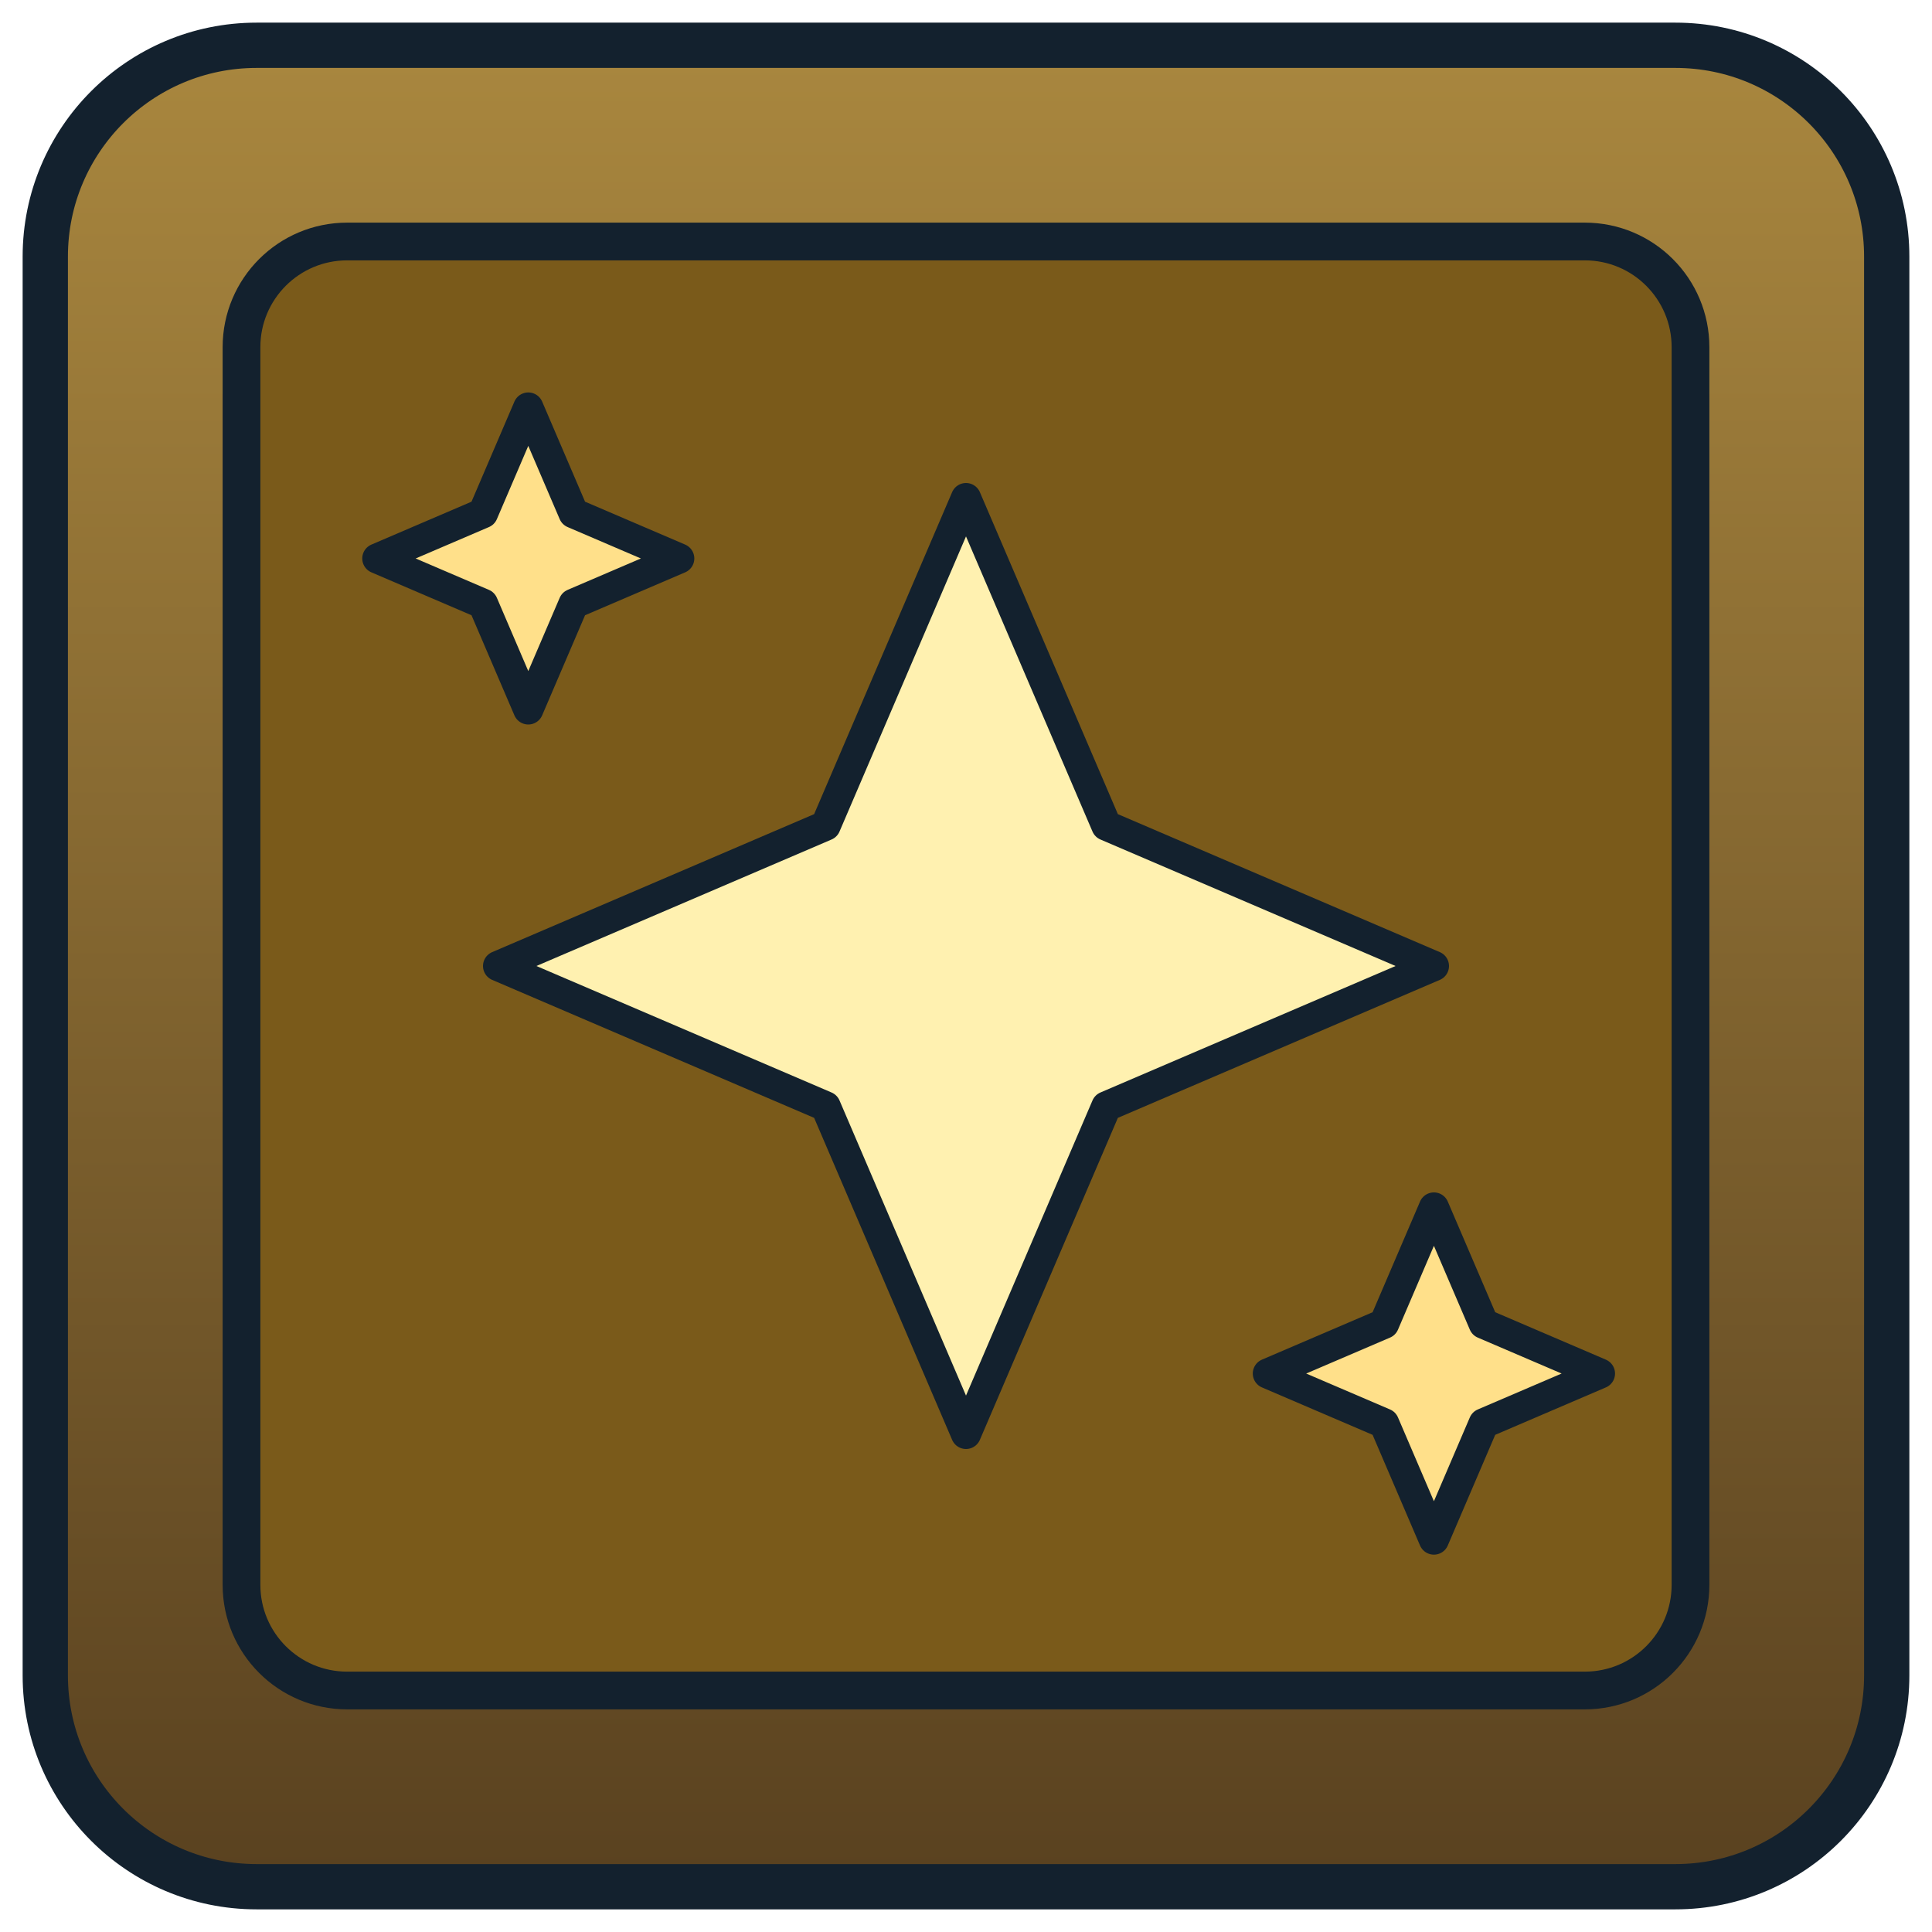
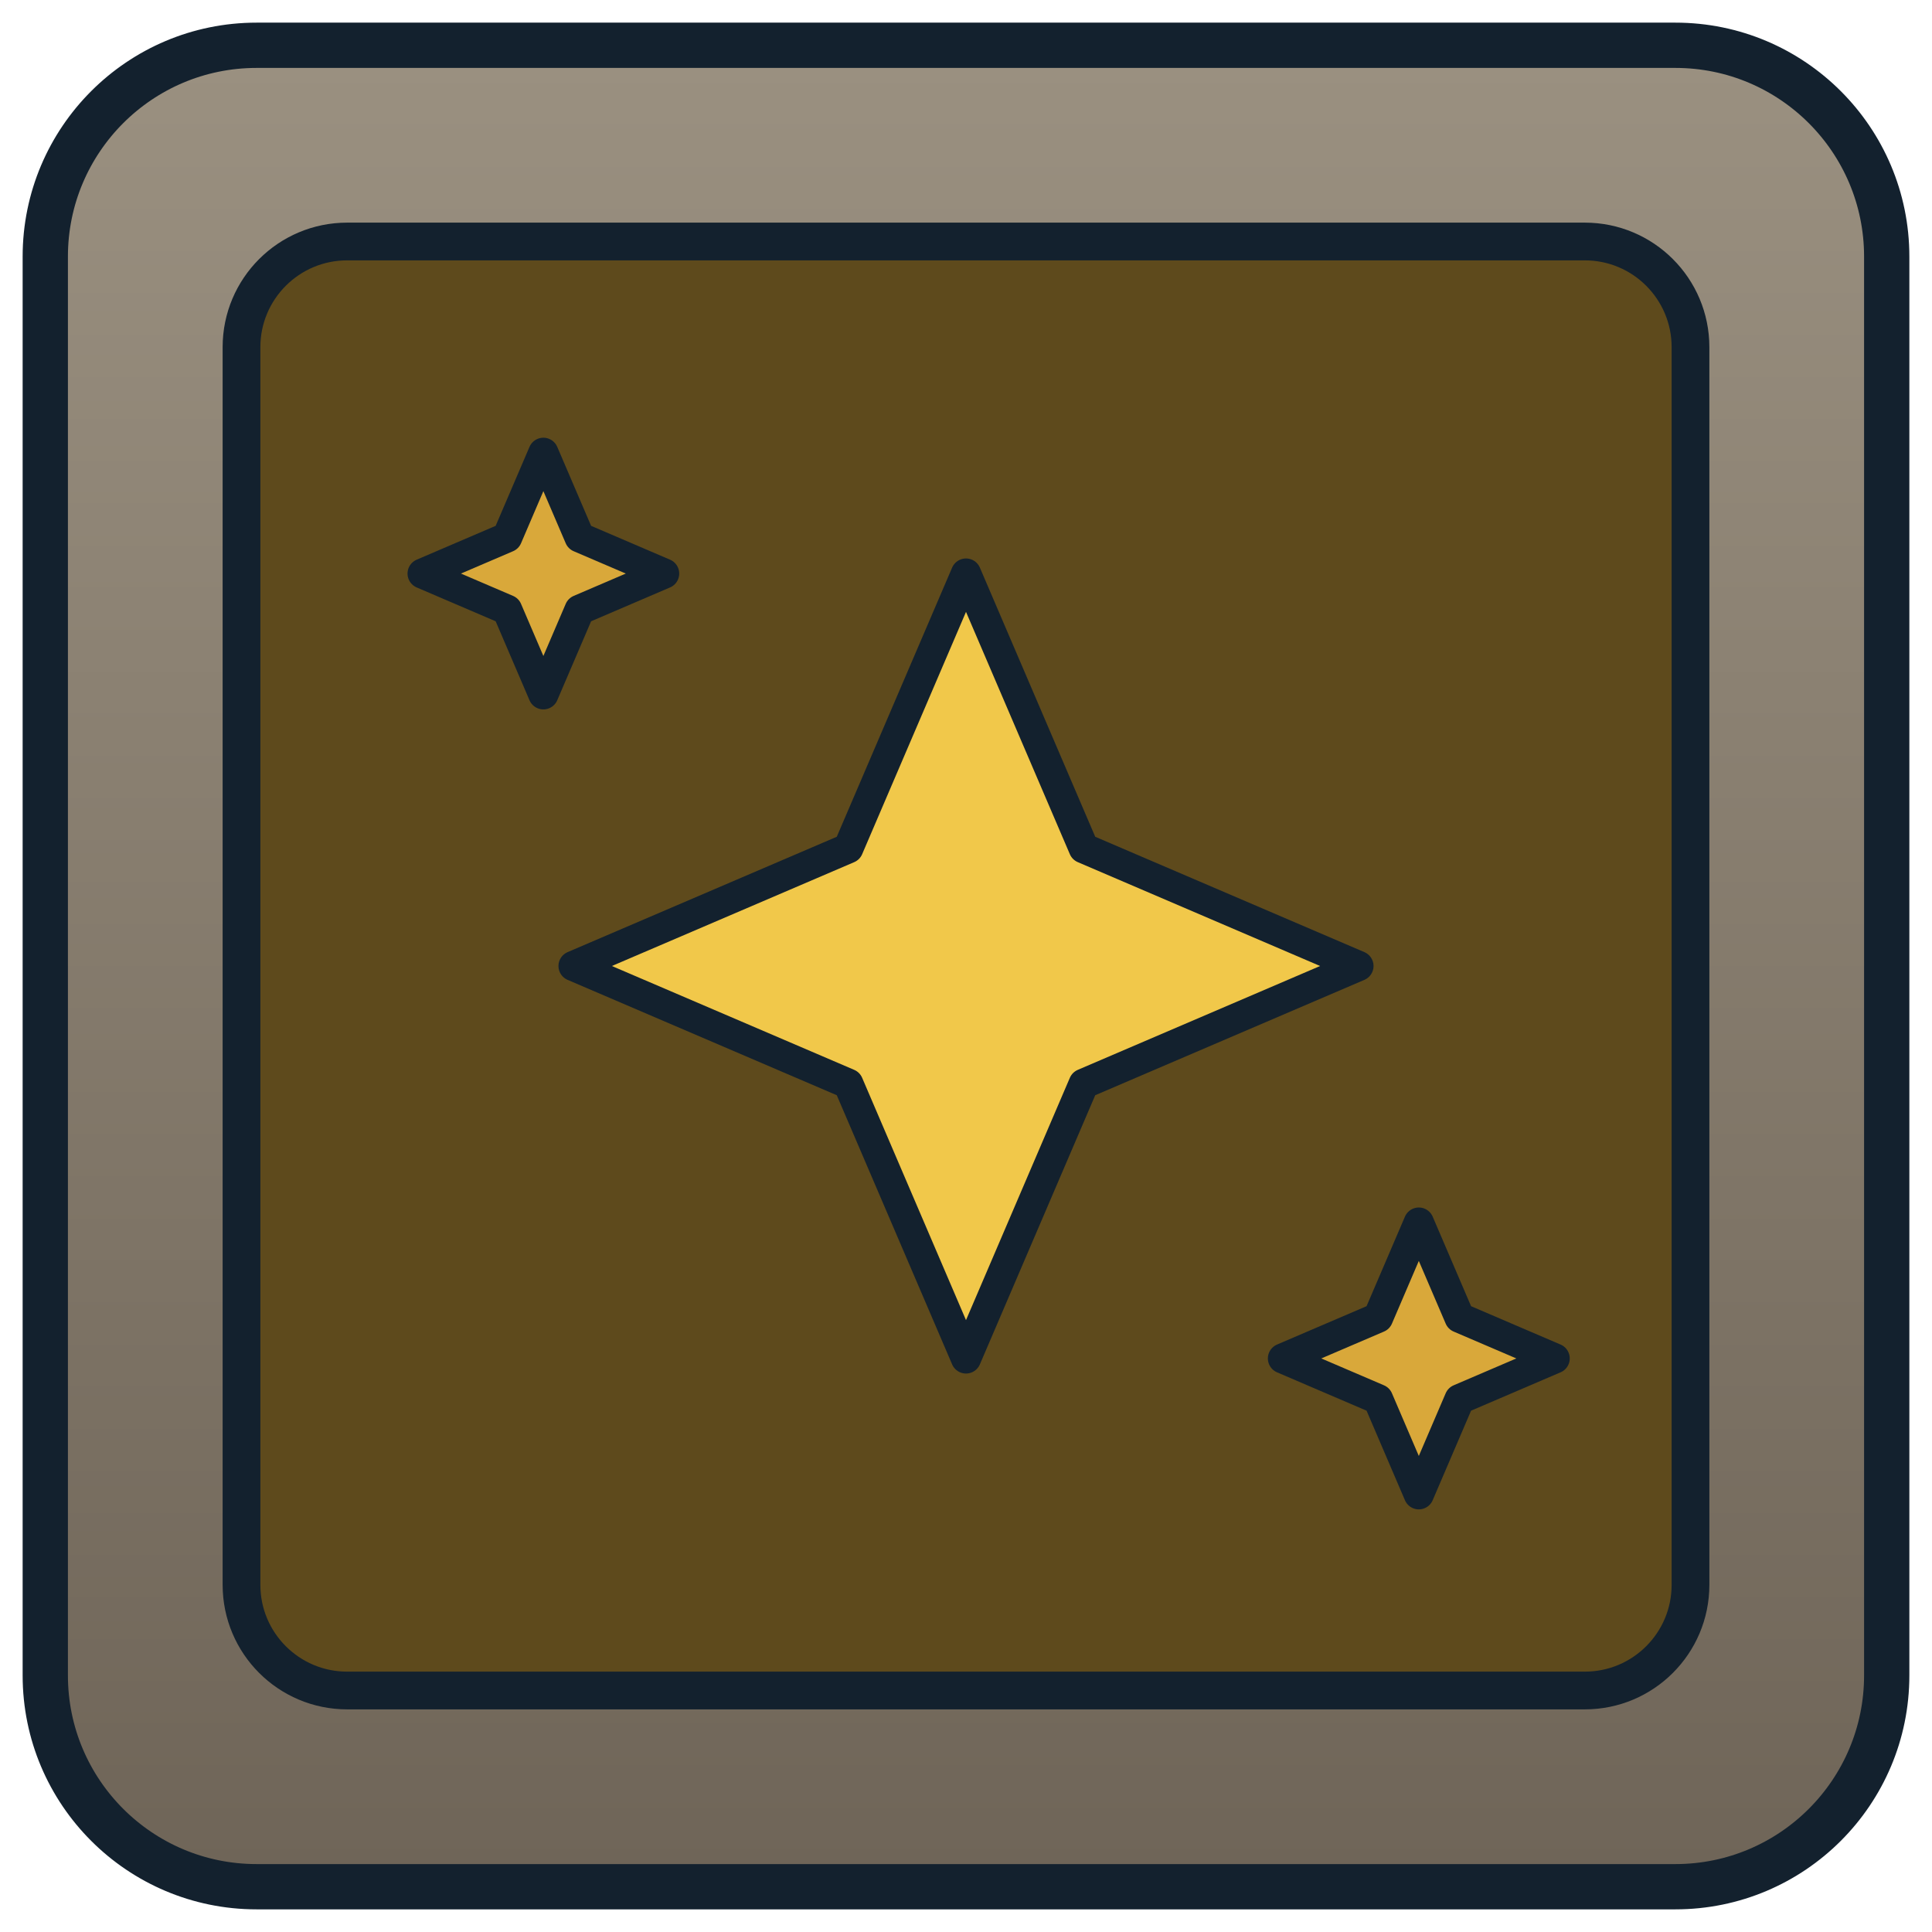
<svg xmlns="http://www.w3.org/2000/svg" viewBox="0 0 256 256" width="256" height="256">
  <defs>
    <linearGradient id="b" x1="0" y1="0" x2="0" y2="1">
-       <stop offset="0" stop-color="#a8863e" />
-       <stop offset="1" stop-color="#5a4220" />
+       <stop offset="0" stop-color="#9a9080" />
+       <stop offset="1" stop-color="#6f6558" />
    </linearGradient>
    <clipPath id="c">
      <rect x="32" y="32" width="192" height="192" rx="14" />
    </clipPath>
  </defs>
  <rect x="6" y="6" width="244" height="244" rx="28" fill="url(#b)" stroke="#13212e" stroke-width="6" />
-   <rect x="32" y="32" width="192" height="192" rx="14" fill="#7a5a1a" stroke="#13212e" stroke-width="5" />
+   <rect x="32" y="32" width="192" height="192" rx="14" fill="#5e4a1c" stroke="#13212e" stroke-width="5" />
  <g clip-path="url(#c)" stroke-linejoin="round" stroke-linecap="round">
-     <path d="M128 66 L146.6 109.4 L190 128 L146.6 146.6 L128 190 L109.4 146.6 L66 128 L109.4 109.4 Z" fill="#fff1b0" stroke="#13212e" stroke-width="4" />
-     <path d="M70 54 L76 68 L90 74 L76 80 L70 94 L64 80 L50 74 L64 68 Z" fill="#ffe08a" stroke="#13212e" stroke-width="4" />
-     <path d="M190 160 L196.6 175.4 L212 182 L196.6 188.6 L190 204 L183.4 188.6 L168 182 L183.4 175.4 Z" fill="#ffe08a" stroke="#13212e" stroke-width="4" />
+     <path d="M128 76 L143.6 112.4 L180 128 L143.6 143.6 L128 180 L112.4 143.6 L76 128 L112.4 112.4 Z" fill="#f1c84a" stroke="#13212e" stroke-width="4" />
+     <path d="M72 60 L76.8 71.2 L88 76 L76.8 80.8 L72 92 L67.2 80.8 L56 76 L67.2 71.2 Z" fill="#d9a83a" stroke="#13212e" stroke-width="4" />
+     <path d="M188 162 L193.4 174.6 L206 180 L193.4 185.4 L188 198 L182.6 185.4 L170 180 L182.6 174.6 Z" fill="#d9a83a" stroke="#13212e" stroke-width="4" />
  </g>
</svg>
